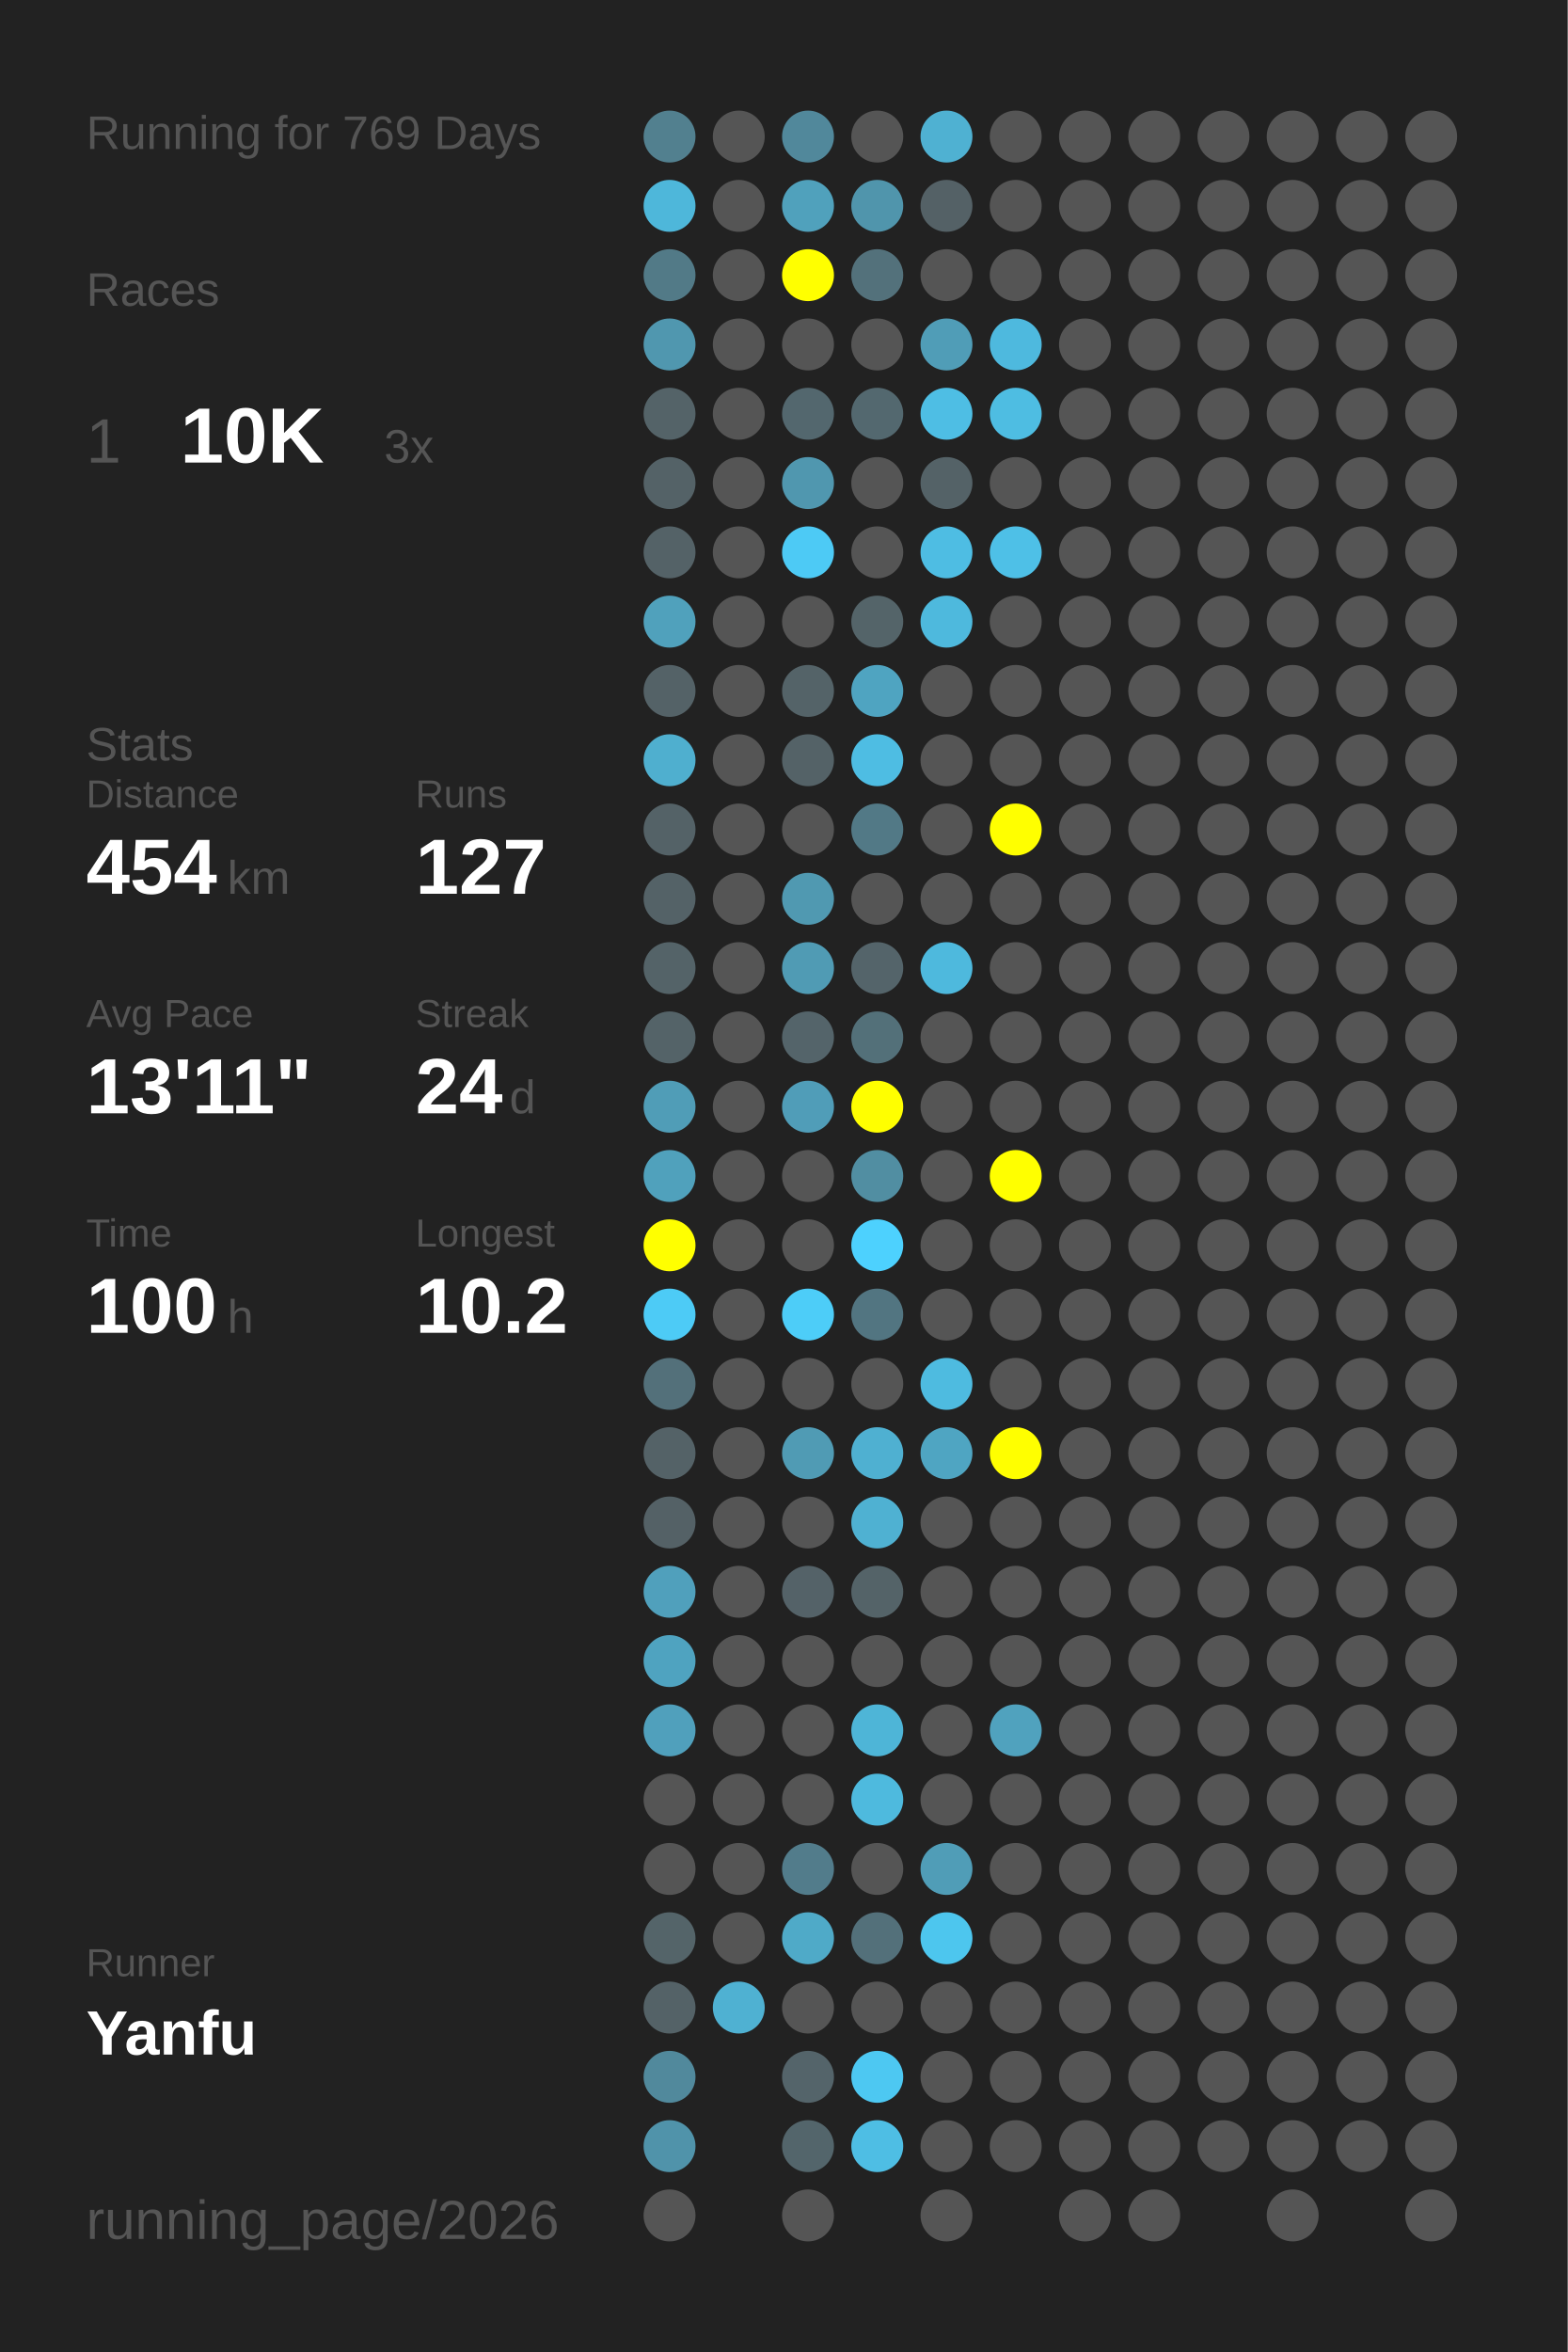
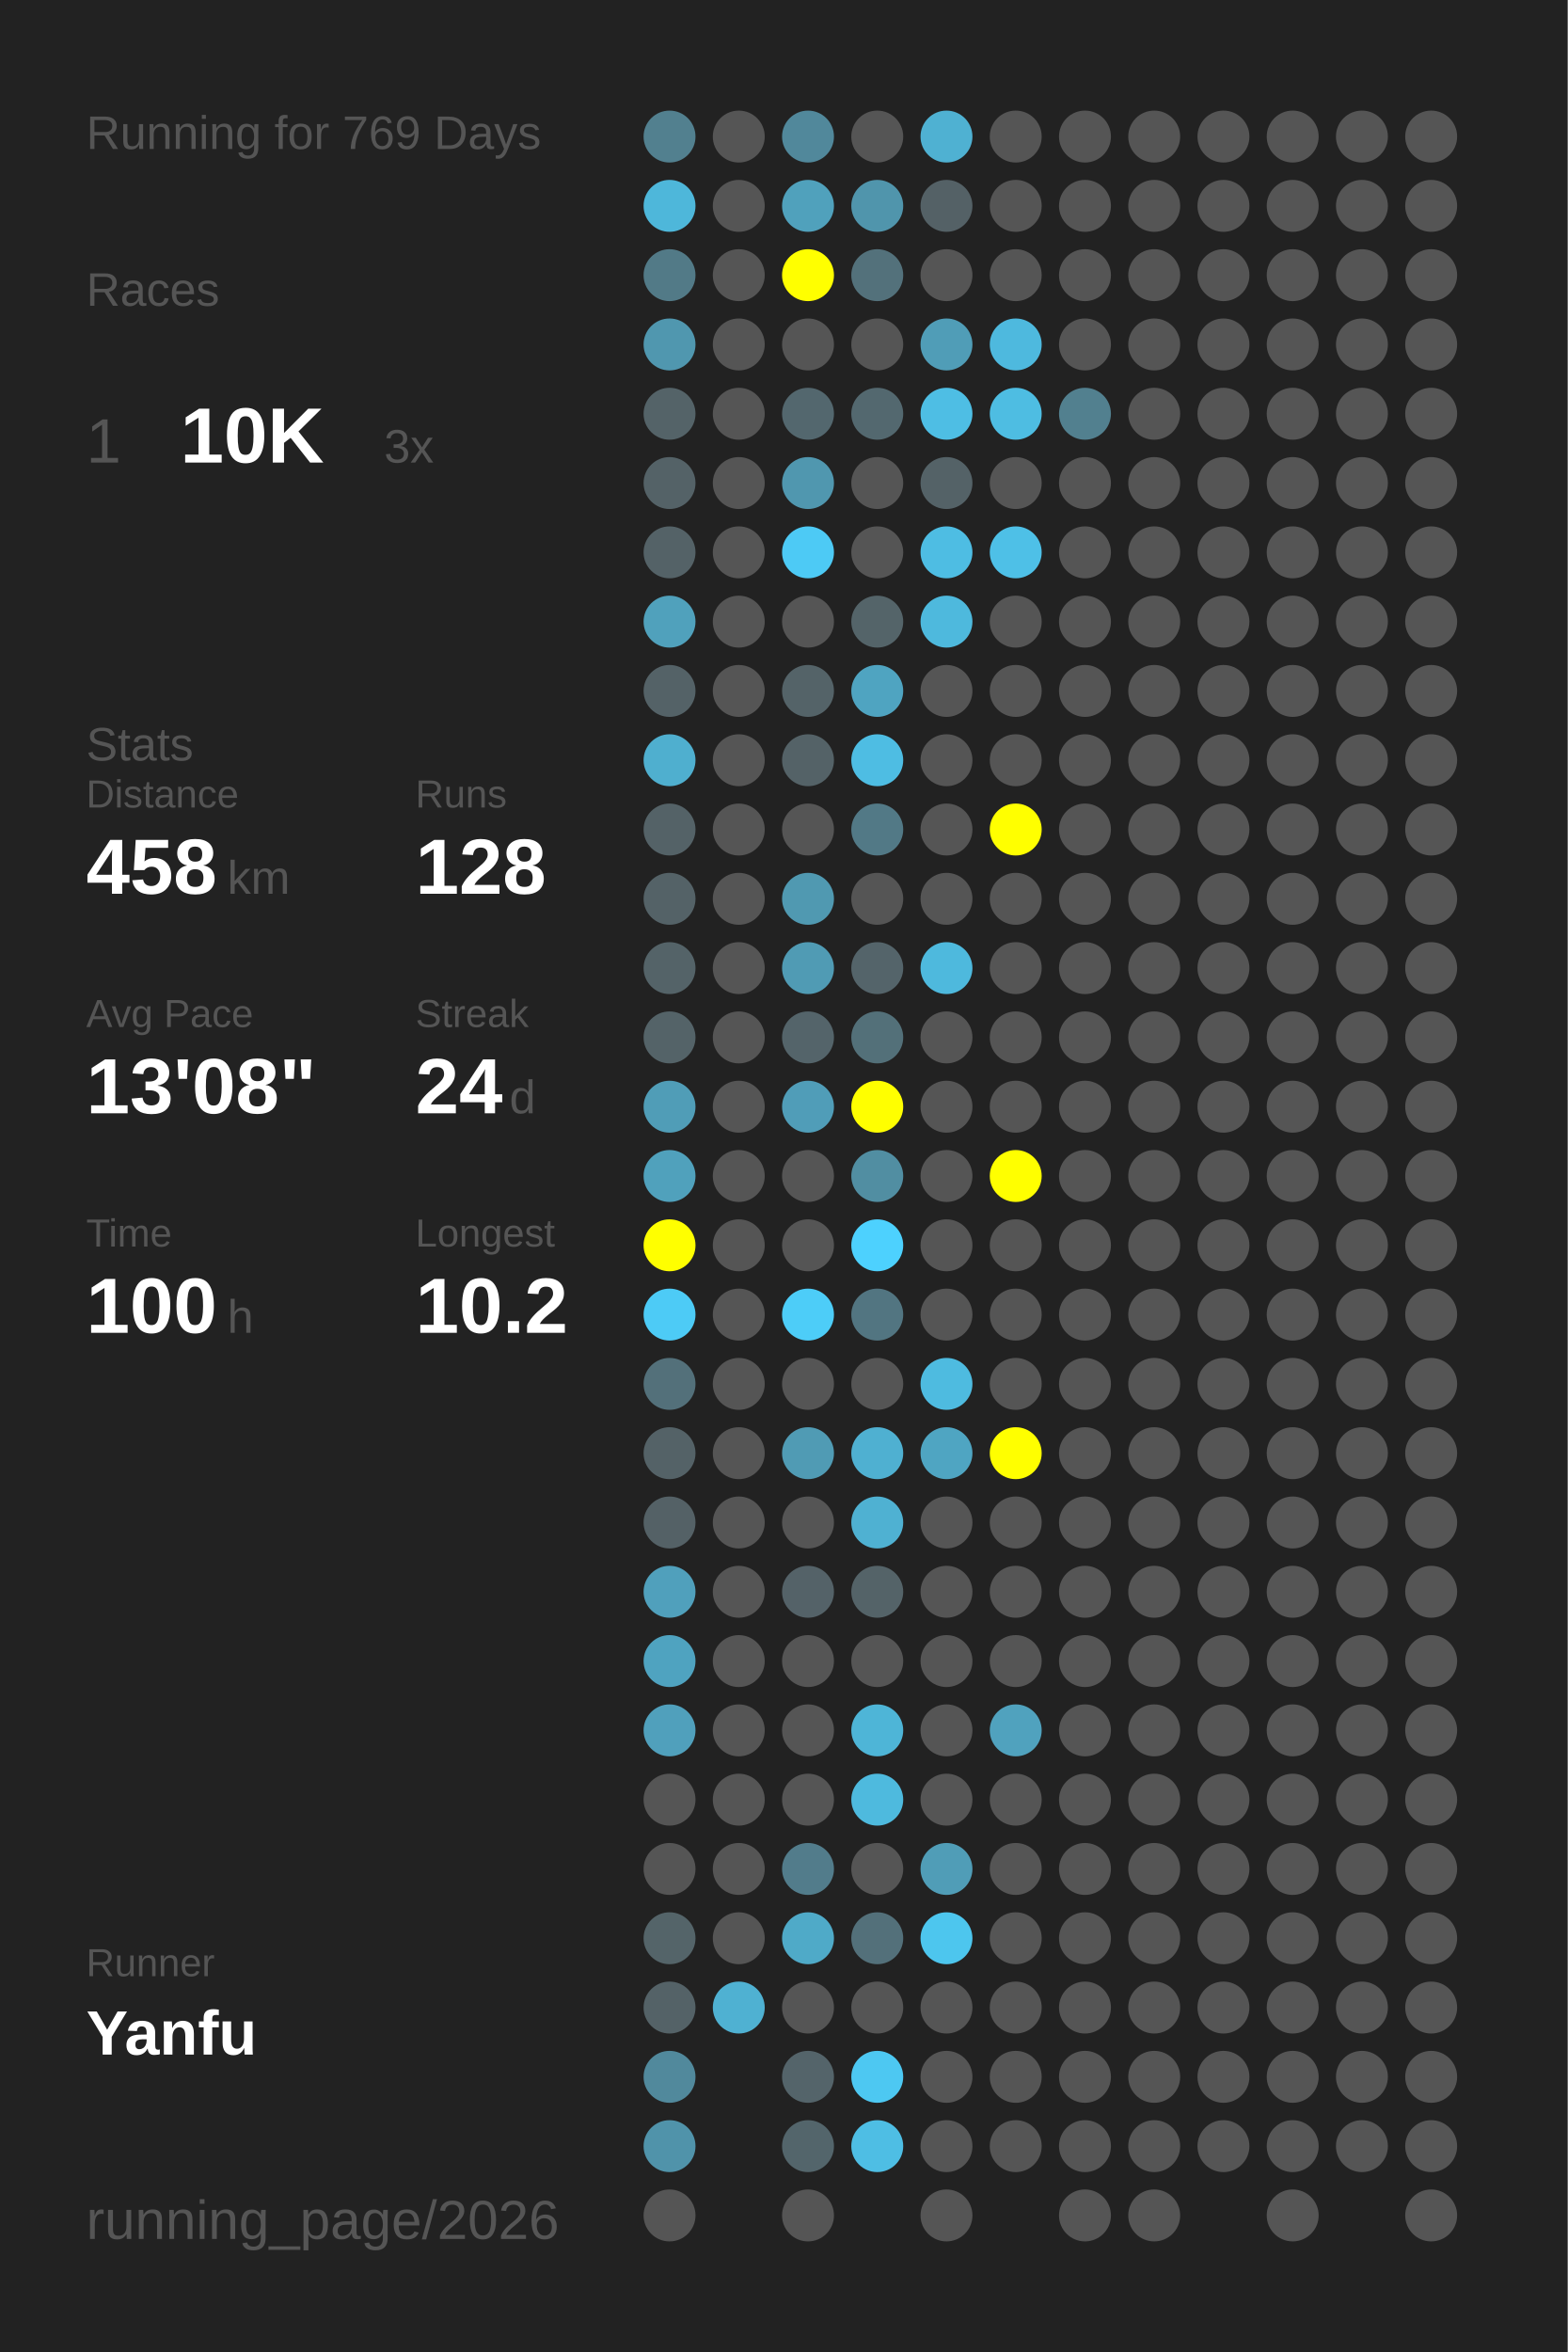
<svg xmlns="http://www.w3.org/2000/svg" baseProfile="full" height="300mm" version="1.1" viewBox="0,0,200,300" width="200mm">
  <defs />
  <rect fill="#222222" height="300" width="200" x="0" y="0" />
  <text fill="#555555" style="font-size:6px; font-family:Arial;" x="11" y="19">Running for 769 Days</text>
  <text fill="#555555" style="font-size:6px; font-family:Arial;" x="11" y="39">Races</text>
  <text fill="#555555" style="font-size:8px; font-family:Arial;" x="11" y="59">1</text>
  <text fill="#FFFFFF" style="font-size:10px; font-family:Arial; font-weight:bold;" x="23" y="59">10K</text>
  <text fill="#555555" style="font-size:6px; font-family:Arial;" x="49" y="59">3x</text>
  <text fill="#555555" style="font-size:6px; font-family:Arial;" x="11" y="97">Stats</text>
  <text fill="#555555" style="font-size:5px; font-family:Arial;" x="11" y="103">Distance</text>
-   <text fill="#FFFFFF" style="font-size:10px; font-family:Arial; font-weight:bold;" x="11" y="114">454</text>
+   <text fill="#FFFFFF" style="font-size:10px; font-family:Arial; font-weight:bold;" x="11" y="114">458</text>
  <text fill="#555555" style="font-size:6px; font-family:Arial;" x="29" y="114">km</text>
  <text fill="#555555" style="font-size:5px; font-family:Arial;" x="53" y="103">Runs</text>
-   <text fill="#FFFFFF" style="font-size:10px; font-family:Arial; font-weight:bold;" x="53" y="114">127</text>
+   <text fill="#FFFFFF" style="font-size:10px; font-family:Arial; font-weight:bold;" x="53" y="114">128</text>
  <text fill="#555555" style="font-size:5px; font-family:Arial;" x="11" y="131">Avg Pace</text>
-   <text fill="#FFFFFF" style="font-size:10px; font-family:Arial; font-weight:bold;" x="11" y="142">13'11"</text>
+   <text fill="#FFFFFF" style="font-size:10px; font-family:Arial; font-weight:bold;" x="11" y="142">13'08"</text>
  <text fill="#555555" style="font-size:5px; font-family:Arial;" x="53" y="131">Streak</text>
  <text fill="#FFFFFF" style="font-size:10px; font-family:Arial; font-weight:bold;" x="53" y="142">24</text>
  <text fill="#555555" style="font-size:6px; font-family:Arial;" x="65" y="142">d</text>
  <text fill="#555555" style="font-size:5px; font-family:Arial;" x="11" y="159">Time</text>
  <text fill="#FFFFFF" style="font-size:10px; font-family:Arial; font-weight:bold;" x="11" y="170">100</text>
  <text fill="#555555" style="font-size:6px; font-family:Arial;" x="29" y="170">h</text>
  <text fill="#555555" style="font-size:5px; font-family:Arial;" x="53" y="159">Longest</text>
  <text fill="#FFFFFF" style="font-size:10px; font-family:Arial; font-weight:bold;" x="53" y="170">10.2</text>
  <text fill="#555555" style="font-size:5px; font-family:Arial;" x="11" y="252.065">Runner</text>
  <text fill="#FFFFFF" style="font-size:8px; font-family:Arial; font-weight:bold;" x="11" y="262.065">Yanfu</text>
  <text fill="#555555" style="font-size:7px; font-family:Arial;" x="11" y="285.581">running_page/2026</text>
  <circle cx="85.417" cy="17.419" fill="#52808f" r="3.312" />
  <circle cx="85.417" cy="26.258" fill="#4eb7da" r="3.312" />
  <circle cx="85.417" cy="35.097" fill="#527a87" r="3.312" />
  <circle cx="85.417" cy="43.935" fill="#5097af" r="3.312" />
  <circle cx="85.417" cy="52.774" fill="#546368" r="3.312" />
  <circle cx="85.417" cy="61.613" fill="#546267" r="3.312" />
  <circle cx="85.417" cy="70.452" fill="#546267" r="3.312" />
  <circle cx="85.417" cy="79.29" fill="#50a1bc" r="3.312" />
  <circle cx="85.417" cy="88.129" fill="#546267" r="3.312" />
  <circle cx="85.417" cy="96.968" fill="#4fafcf" r="3.312" />
  <circle cx="85.417" cy="105.806" fill="#546267" r="3.312" />
  <circle cx="85.417" cy="114.645" fill="#546267" r="3.312" />
  <circle cx="85.417" cy="123.484" fill="#546368" r="3.312" />
  <circle cx="85.417" cy="132.323" fill="#546368" r="3.312" />
  <circle cx="85.417" cy="141.161" fill="#509db7" r="3.312" />
  <circle cx="85.417" cy="150" fill="#50a1bc" r="3.312" />
  <circle cx="85.417" cy="158.839" fill="#FFFF00" r="3.312" />
  <circle cx="85.417" cy="167.677" fill="#4dcbf6" r="3.312" />
  <circle cx="85.417" cy="176.516" fill="#53707a" r="3.312" />
  <circle cx="85.417" cy="185.355" fill="#546267" r="3.312" />
  <circle cx="85.417" cy="194.194" fill="#546166" r="3.312" />
  <circle cx="85.417" cy="203.032" fill="#50a0bc" r="3.312" />
  <circle cx="85.417" cy="211.871" fill="#4fa3c0" r="3.312" />
  <circle cx="85.417" cy="220.71" fill="#50a0bc" r="3.312" />
  <circle cx="85.417" cy="229.548" fill="#555555" r="3.312" />
  <circle cx="85.417" cy="238.387" fill="#555555" r="3.312" />
  <circle cx="85.417" cy="247.226" fill="#546469" r="3.312" />
  <circle cx="85.417" cy="256.065" fill="#546267" r="3.312" />
  <circle cx="85.417" cy="264.903" fill="#51899c" r="3.312" />
  <circle cx="85.417" cy="273.742" fill="#5093aa" r="3.312" />
  <circle cx="85.417" cy="282.581" fill="#555555" r="3.312" />
  <circle cx="94.25" cy="17.419" fill="#555555" r="3.312" />
  <circle cx="94.25" cy="26.258" fill="#555555" r="3.312" />
  <circle cx="94.25" cy="35.097" fill="#555555" r="3.312" />
  <circle cx="94.25" cy="43.935" fill="#555555" r="3.312" />
  <circle cx="94.25" cy="52.774" fill="#555555" r="3.312" />
  <circle cx="94.25" cy="61.613" fill="#555555" r="3.312" />
  <circle cx="94.25" cy="70.452" fill="#555555" r="3.312" />
  <circle cx="94.25" cy="79.29" fill="#555555" r="3.312" />
  <circle cx="94.25" cy="88.129" fill="#555555" r="3.312" />
  <circle cx="94.25" cy="96.968" fill="#555555" r="3.312" />
  <circle cx="94.25" cy="105.806" fill="#555555" r="3.312" />
  <circle cx="94.25" cy="114.645" fill="#555555" r="3.312" />
  <circle cx="94.25" cy="123.484" fill="#555555" r="3.312" />
  <circle cx="94.25" cy="132.323" fill="#555555" r="3.312" />
  <circle cx="94.25" cy="141.161" fill="#555555" r="3.312" />
  <circle cx="94.25" cy="150" fill="#555555" r="3.312" />
  <circle cx="94.25" cy="158.839" fill="#555555" r="3.312" />
  <circle cx="94.25" cy="167.677" fill="#555555" r="3.312" />
  <circle cx="94.25" cy="176.516" fill="#555555" r="3.312" />
  <circle cx="94.25" cy="185.355" fill="#555555" r="3.312" />
  <circle cx="94.25" cy="194.194" fill="#555555" r="3.312" />
  <circle cx="94.25" cy="203.032" fill="#555555" r="3.312" />
  <circle cx="94.25" cy="211.871" fill="#555555" r="3.312" />
  <circle cx="94.25" cy="220.71" fill="#555555" r="3.312" />
  <circle cx="94.25" cy="229.548" fill="#555555" r="3.312" />
  <circle cx="94.25" cy="238.387" fill="#555555" r="3.312" />
  <circle cx="94.25" cy="247.226" fill="#555555" r="3.312" />
  <circle cx="94.25" cy="256.065" fill="#4fb1d2" r="3.312" />
  <circle cx="103.083" cy="17.419" fill="#51889b" r="3.312" />
  <circle cx="103.083" cy="26.258" fill="#50a1bc" r="3.312" />
  <circle cx="103.083" cy="35.097" fill="#FFFF00" r="3.312" />
  <circle cx="103.083" cy="43.935" fill="#555555" r="3.312" />
  <circle cx="103.083" cy="52.774" fill="#53676e" r="3.312" />
  <circle cx="103.083" cy="61.613" fill="#5097af" r="3.312" />
  <circle cx="103.083" cy="70.452" fill="#4dcaf5" r="3.312" />
  <circle cx="103.083" cy="79.29" fill="#555555" r="3.312" />
  <circle cx="103.083" cy="88.129" fill="#546368" r="3.312" />
  <circle cx="103.083" cy="96.968" fill="#546267" r="3.312" />
  <circle cx="103.083" cy="105.806" fill="#555555" r="3.312" />
  <circle cx="103.083" cy="114.645" fill="#5099b1" r="3.312" />
  <circle cx="103.083" cy="123.484" fill="#509bb4" r="3.312" />
  <circle cx="103.083" cy="132.323" fill="#54646a" r="3.312" />
  <circle cx="103.083" cy="141.161" fill="#509db8" r="3.312" />
  <circle cx="103.083" cy="150" fill="#555555" r="3.312" />
  <circle cx="103.083" cy="158.839" fill="#555555" r="3.312" />
  <circle cx="103.083" cy="167.677" fill="#4dcdf8" r="3.312" />
  <circle cx="103.083" cy="176.516" fill="#555555" r="3.312" />
  <circle cx="103.083" cy="185.355" fill="#509bb4" r="3.312" />
  <circle cx="103.083" cy="194.194" fill="#555555" r="3.312" />
  <circle cx="103.083" cy="203.032" fill="#546268" r="3.312" />
  <circle cx="103.083" cy="211.871" fill="#555555" r="3.312" />
  <circle cx="103.083" cy="220.71" fill="#555555" r="3.312" />
  <circle cx="103.083" cy="229.548" fill="#555555" r="3.312" />
  <circle cx="103.083" cy="238.387" fill="#527c8b" r="3.312" />
  <circle cx="103.083" cy="247.226" fill="#4faac8" r="3.312" />
  <circle cx="103.083" cy="256.065" fill="#555555" r="3.312" />
  <circle cx="103.083" cy="264.903" fill="#54646a" r="3.312" />
  <circle cx="103.083" cy="273.742" fill="#53656b" r="3.312" />
  <circle cx="103.083" cy="282.581" fill="#555555" r="3.312" />
  <circle cx="111.917" cy="17.419" fill="#555555" r="3.312" />
  <circle cx="111.917" cy="26.258" fill="#5095ac" r="3.312" />
  <circle cx="111.917" cy="35.097" fill="#53717b" r="3.312" />
  <circle cx="111.917" cy="43.935" fill="#555555" r="3.312" />
  <circle cx="111.917" cy="52.774" fill="#53686f" r="3.312" />
  <circle cx="111.917" cy="61.613" fill="#555555" r="3.312" />
  <circle cx="111.917" cy="70.452" fill="#555555" r="3.312" />
  <circle cx="111.917" cy="79.29" fill="#546469" r="3.312" />
  <circle cx="111.917" cy="88.129" fill="#4fa4c1" r="3.312" />
  <circle cx="111.917" cy="96.968" fill="#4ebde3" r="3.312" />
  <circle cx="111.917" cy="105.806" fill="#527986" r="3.312" />
  <circle cx="111.917" cy="114.645" fill="#555555" r="3.312" />
  <circle cx="111.917" cy="123.484" fill="#54646a" r="3.312" />
  <circle cx="111.917" cy="132.323" fill="#537079" r="3.312" />
  <circle cx="111.917" cy="141.161" fill="#FFFF00" r="3.312" />
  <circle cx="111.917" cy="150" fill="#518ea2" r="3.312" />
  <circle cx="111.917" cy="158.839" fill="#4dd1fe" r="3.312" />
  <circle cx="111.917" cy="167.677" fill="#527581" r="3.312" />
  <circle cx="111.917" cy="176.516" fill="#555555" r="3.312" />
  <circle cx="111.917" cy="185.355" fill="#4fb0d1" r="3.312" />
  <circle cx="111.917" cy="194.194" fill="#4fb1d2" r="3.312" />
  <circle cx="111.917" cy="203.032" fill="#546368" r="3.312" />
  <circle cx="111.917" cy="211.871" fill="#555555" r="3.312" />
  <circle cx="111.917" cy="220.71" fill="#4eb5d7" r="3.312" />
  <circle cx="111.917" cy="229.548" fill="#4ebade" r="3.312" />
  <circle cx="111.917" cy="238.387" fill="#555555" r="3.312" />
  <circle cx="111.917" cy="247.226" fill="#53707a" r="3.312" />
  <circle cx="111.917" cy="256.065" fill="#555555" r="3.312" />
  <circle cx="111.917" cy="264.903" fill="#4dc8f2" r="3.312" />
  <circle cx="111.917" cy="273.742" fill="#4ebee4" r="3.312" />
  <circle cx="120.75" cy="17.419" fill="#4fb1d2" r="3.312" />
  <circle cx="120.75" cy="26.258" fill="#546166" r="3.312" />
  <circle cx="120.75" cy="35.097" fill="#555555" r="3.312" />
  <circle cx="120.75" cy="43.935" fill="#509db7" r="3.312" />
  <circle cx="120.75" cy="52.774" fill="#4ebee4" r="3.312" />
  <circle cx="120.75" cy="61.613" fill="#546267" r="3.312" />
  <circle cx="120.75" cy="70.452" fill="#4ebde3" r="3.312" />
  <circle cx="120.75" cy="79.29" fill="#4eb9dd" r="3.312" />
  <circle cx="120.75" cy="88.129" fill="#555555" r="3.312" />
  <circle cx="120.75" cy="96.968" fill="#555555" r="3.312" />
  <circle cx="120.75" cy="105.806" fill="#555555" r="3.312" />
  <circle cx="120.75" cy="114.645" fill="#555555" r="3.312" />
  <circle cx="120.75" cy="123.484" fill="#4eb9dd" r="3.312" />
  <circle cx="120.75" cy="132.323" fill="#555555" r="3.312" />
  <circle cx="120.75" cy="141.161" fill="#555555" r="3.312" />
  <circle cx="120.75" cy="150" fill="#555555" r="3.312" />
  <circle cx="120.75" cy="158.839" fill="#555555" r="3.312" />
  <circle cx="120.75" cy="167.677" fill="#555555" r="3.312" />
  <circle cx="120.75" cy="176.516" fill="#4ebbe0" r="3.312" />
  <circle cx="120.75" cy="185.355" fill="#4fa5c2" r="3.312" />
  <circle cx="120.75" cy="194.194" fill="#555555" r="3.312" />
  <circle cx="120.75" cy="203.032" fill="#555555" r="3.312" />
  <circle cx="120.75" cy="211.871" fill="#555555" r="3.312" />
  <circle cx="120.75" cy="220.71" fill="#555555" r="3.312" />
  <circle cx="120.75" cy="229.548" fill="#555555" r="3.312" />
  <circle cx="120.75" cy="238.387" fill="#509db7" r="3.312" />
  <circle cx="120.75" cy="247.226" fill="#4dc6ee" r="3.312" />
  <circle cx="120.75" cy="256.065" fill="#555555" r="3.312" />
  <circle cx="120.75" cy="264.903" fill="#555555" r="3.312" />
  <circle cx="120.75" cy="273.742" fill="#555555" r="3.312" />
  <circle cx="120.75" cy="282.581" fill="#555555" r="3.312" />
  <circle cx="129.583" cy="17.419" fill="#555555" r="3.312" />
  <circle cx="129.583" cy="26.258" fill="#555555" r="3.312" />
  <circle cx="129.583" cy="35.097" fill="#555555" r="3.312" />
  <circle cx="129.583" cy="43.935" fill="#4eb9de" r="3.312" />
  <circle cx="129.583" cy="52.774" fill="#4ebde2" r="3.312" />
  <circle cx="129.583" cy="61.613" fill="#555555" r="3.312" />
  <circle cx="129.583" cy="70.452" fill="#4ec0e7" r="3.312" />
  <circle cx="129.583" cy="79.29" fill="#555555" r="3.312" />
  <circle cx="129.583" cy="88.129" fill="#555555" r="3.312" />
  <circle cx="129.583" cy="96.968" fill="#555555" r="3.312" />
  <circle cx="129.583" cy="105.806" fill="#FFFF00" r="3.312" />
  <circle cx="129.583" cy="114.645" fill="#555555" r="3.312" />
  <circle cx="129.583" cy="123.484" fill="#555555" r="3.312" />
  <circle cx="129.583" cy="132.323" fill="#555555" r="3.312" />
  <circle cx="129.583" cy="141.161" fill="#555555" r="3.312" />
  <circle cx="129.583" cy="150" fill="#FFFF00" r="3.312" />
  <circle cx="129.583" cy="158.839" fill="#555555" r="3.312" />
  <circle cx="129.583" cy="167.677" fill="#555555" r="3.312" />
  <circle cx="129.583" cy="176.516" fill="#555555" r="3.312" />
  <circle cx="129.583" cy="185.355" fill="#FFFF00" r="3.312" />
  <circle cx="129.583" cy="194.194" fill="#555555" r="3.312" />
  <circle cx="129.583" cy="203.032" fill="#555555" r="3.312" />
  <circle cx="129.583" cy="211.871" fill="#555555" r="3.312" />
  <circle cx="129.583" cy="220.71" fill="#50a2be" r="3.312" />
  <circle cx="129.583" cy="229.548" fill="#555555" r="3.312" />
  <circle cx="129.583" cy="238.387" fill="#555555" r="3.312" />
  <circle cx="129.583" cy="247.226" fill="#555555" r="3.312" />
  <circle cx="129.583" cy="256.065" fill="#555555" r="3.312" />
  <circle cx="129.583" cy="264.903" fill="#555555" r="3.312" />
  <circle cx="129.583" cy="273.742" fill="#555555" r="3.312" />
  <circle cx="138.417" cy="17.419" fill="#555555" r="3.312" />
  <circle cx="138.417" cy="26.258" fill="#555555" r="3.312" />
  <circle cx="138.417" cy="35.097" fill="#555555" r="3.312" />
  <circle cx="138.417" cy="43.935" fill="#555555" r="3.312" />
-   <circle cx="138.417" cy="52.774" fill="#555555" r="3.312" />
+   <circle cx="138.417" cy="52.774" fill="#52808f" r="3.312" />
  <circle cx="138.417" cy="61.613" fill="#555555" r="3.312" />
  <circle cx="138.417" cy="70.452" fill="#555555" r="3.312" />
  <circle cx="138.417" cy="79.29" fill="#555555" r="3.312" />
  <circle cx="138.417" cy="88.129" fill="#555555" r="3.312" />
  <circle cx="138.417" cy="96.968" fill="#555555" r="3.312" />
  <circle cx="138.417" cy="105.806" fill="#555555" r="3.312" />
  <circle cx="138.417" cy="114.645" fill="#555555" r="3.312" />
  <circle cx="138.417" cy="123.484" fill="#555555" r="3.312" />
  <circle cx="138.417" cy="132.323" fill="#555555" r="3.312" />
  <circle cx="138.417" cy="141.161" fill="#555555" r="3.312" />
  <circle cx="138.417" cy="150" fill="#555555" r="3.312" />
  <circle cx="138.417" cy="158.839" fill="#555555" r="3.312" />
  <circle cx="138.417" cy="167.677" fill="#555555" r="3.312" />
  <circle cx="138.417" cy="176.516" fill="#555555" r="3.312" />
  <circle cx="138.417" cy="185.355" fill="#555555" r="3.312" />
  <circle cx="138.417" cy="194.194" fill="#555555" r="3.312" />
  <circle cx="138.417" cy="203.032" fill="#555555" r="3.312" />
  <circle cx="138.417" cy="211.871" fill="#555555" r="3.312" />
  <circle cx="138.417" cy="220.71" fill="#555555" r="3.312" />
  <circle cx="138.417" cy="229.548" fill="#555555" r="3.312" />
  <circle cx="138.417" cy="238.387" fill="#555555" r="3.312" />
  <circle cx="138.417" cy="247.226" fill="#555555" r="3.312" />
  <circle cx="138.417" cy="256.065" fill="#555555" r="3.312" />
  <circle cx="138.417" cy="264.903" fill="#555555" r="3.312" />
  <circle cx="138.417" cy="273.742" fill="#555555" r="3.312" />
  <circle cx="138.417" cy="282.581" fill="#555555" r="3.312" />
  <circle cx="147.25" cy="17.419" fill="#555555" r="3.312" />
  <circle cx="147.25" cy="26.258" fill="#555555" r="3.312" />
  <circle cx="147.25" cy="35.097" fill="#555555" r="3.312" />
  <circle cx="147.25" cy="43.935" fill="#555555" r="3.312" />
  <circle cx="147.25" cy="52.774" fill="#555555" r="3.312" />
  <circle cx="147.25" cy="61.613" fill="#555555" r="3.312" />
  <circle cx="147.25" cy="70.452" fill="#555555" r="3.312" />
  <circle cx="147.25" cy="79.29" fill="#555555" r="3.312" />
  <circle cx="147.25" cy="88.129" fill="#555555" r="3.312" />
  <circle cx="147.25" cy="96.968" fill="#555555" r="3.312" />
  <circle cx="147.25" cy="105.806" fill="#555555" r="3.312" />
  <circle cx="147.25" cy="114.645" fill="#555555" r="3.312" />
  <circle cx="147.25" cy="123.484" fill="#555555" r="3.312" />
  <circle cx="147.25" cy="132.323" fill="#555555" r="3.312" />
  <circle cx="147.25" cy="141.161" fill="#555555" r="3.312" />
  <circle cx="147.25" cy="150" fill="#555555" r="3.312" />
  <circle cx="147.25" cy="158.839" fill="#555555" r="3.312" />
  <circle cx="147.25" cy="167.677" fill="#555555" r="3.312" />
  <circle cx="147.25" cy="176.516" fill="#555555" r="3.312" />
  <circle cx="147.25" cy="185.355" fill="#555555" r="3.312" />
  <circle cx="147.25" cy="194.194" fill="#555555" r="3.312" />
  <circle cx="147.25" cy="203.032" fill="#555555" r="3.312" />
  <circle cx="147.25" cy="211.871" fill="#555555" r="3.312" />
  <circle cx="147.25" cy="220.71" fill="#555555" r="3.312" />
  <circle cx="147.25" cy="229.548" fill="#555555" r="3.312" />
  <circle cx="147.25" cy="238.387" fill="#555555" r="3.312" />
  <circle cx="147.25" cy="247.226" fill="#555555" r="3.312" />
  <circle cx="147.25" cy="256.065" fill="#555555" r="3.312" />
  <circle cx="147.25" cy="264.903" fill="#555555" r="3.312" />
  <circle cx="147.25" cy="273.742" fill="#555555" r="3.312" />
  <circle cx="147.25" cy="282.581" fill="#555555" r="3.312" />
  <circle cx="156.083" cy="17.419" fill="#555555" r="3.312" />
  <circle cx="156.083" cy="26.258" fill="#555555" r="3.312" />
  <circle cx="156.083" cy="35.097" fill="#555555" r="3.312" />
  <circle cx="156.083" cy="43.935" fill="#555555" r="3.312" />
  <circle cx="156.083" cy="52.774" fill="#555555" r="3.312" />
  <circle cx="156.083" cy="61.613" fill="#555555" r="3.312" />
  <circle cx="156.083" cy="70.452" fill="#555555" r="3.312" />
  <circle cx="156.083" cy="79.29" fill="#555555" r="3.312" />
  <circle cx="156.083" cy="88.129" fill="#555555" r="3.312" />
  <circle cx="156.083" cy="96.968" fill="#555555" r="3.312" />
  <circle cx="156.083" cy="105.806" fill="#555555" r="3.312" />
  <circle cx="156.083" cy="114.645" fill="#555555" r="3.312" />
  <circle cx="156.083" cy="123.484" fill="#555555" r="3.312" />
  <circle cx="156.083" cy="132.323" fill="#555555" r="3.312" />
  <circle cx="156.083" cy="141.161" fill="#555555" r="3.312" />
  <circle cx="156.083" cy="150" fill="#555555" r="3.312" />
  <circle cx="156.083" cy="158.839" fill="#555555" r="3.312" />
  <circle cx="156.083" cy="167.677" fill="#555555" r="3.312" />
  <circle cx="156.083" cy="176.516" fill="#555555" r="3.312" />
  <circle cx="156.083" cy="185.355" fill="#555555" r="3.312" />
  <circle cx="156.083" cy="194.194" fill="#555555" r="3.312" />
  <circle cx="156.083" cy="203.032" fill="#555555" r="3.312" />
  <circle cx="156.083" cy="211.871" fill="#555555" r="3.312" />
  <circle cx="156.083" cy="220.71" fill="#555555" r="3.312" />
  <circle cx="156.083" cy="229.548" fill="#555555" r="3.312" />
  <circle cx="156.083" cy="238.387" fill="#555555" r="3.312" />
  <circle cx="156.083" cy="247.226" fill="#555555" r="3.312" />
  <circle cx="156.083" cy="256.065" fill="#555555" r="3.312" />
  <circle cx="156.083" cy="264.903" fill="#555555" r="3.312" />
  <circle cx="156.083" cy="273.742" fill="#555555" r="3.312" />
  <circle cx="164.917" cy="17.419" fill="#555555" r="3.312" />
  <circle cx="164.917" cy="26.258" fill="#555555" r="3.312" />
  <circle cx="164.917" cy="35.097" fill="#555555" r="3.312" />
  <circle cx="164.917" cy="43.935" fill="#555555" r="3.312" />
  <circle cx="164.917" cy="52.774" fill="#555555" r="3.312" />
  <circle cx="164.917" cy="61.613" fill="#555555" r="3.312" />
  <circle cx="164.917" cy="70.452" fill="#555555" r="3.312" />
  <circle cx="164.917" cy="79.29" fill="#555555" r="3.312" />
  <circle cx="164.917" cy="88.129" fill="#555555" r="3.312" />
  <circle cx="164.917" cy="96.968" fill="#555555" r="3.312" />
  <circle cx="164.917" cy="105.806" fill="#555555" r="3.312" />
  <circle cx="164.917" cy="114.645" fill="#555555" r="3.312" />
  <circle cx="164.917" cy="123.484" fill="#555555" r="3.312" />
  <circle cx="164.917" cy="132.323" fill="#555555" r="3.312" />
  <circle cx="164.917" cy="141.161" fill="#555555" r="3.312" />
  <circle cx="164.917" cy="150" fill="#555555" r="3.312" />
  <circle cx="164.917" cy="158.839" fill="#555555" r="3.312" />
  <circle cx="164.917" cy="167.677" fill="#555555" r="3.312" />
  <circle cx="164.917" cy="176.516" fill="#555555" r="3.312" />
  <circle cx="164.917" cy="185.355" fill="#555555" r="3.312" />
  <circle cx="164.917" cy="194.194" fill="#555555" r="3.312" />
  <circle cx="164.917" cy="203.032" fill="#555555" r="3.312" />
  <circle cx="164.917" cy="211.871" fill="#555555" r="3.312" />
  <circle cx="164.917" cy="220.71" fill="#555555" r="3.312" />
  <circle cx="164.917" cy="229.548" fill="#555555" r="3.312" />
  <circle cx="164.917" cy="238.387" fill="#555555" r="3.312" />
  <circle cx="164.917" cy="247.226" fill="#555555" r="3.312" />
  <circle cx="164.917" cy="256.065" fill="#555555" r="3.312" />
  <circle cx="164.917" cy="264.903" fill="#555555" r="3.312" />
  <circle cx="164.917" cy="273.742" fill="#555555" r="3.312" />
  <circle cx="164.917" cy="282.581" fill="#555555" r="3.312" />
  <circle cx="173.75" cy="17.419" fill="#555555" r="3.312" />
  <circle cx="173.75" cy="26.258" fill="#555555" r="3.312" />
  <circle cx="173.75" cy="35.097" fill="#555555" r="3.312" />
  <circle cx="173.75" cy="43.935" fill="#555555" r="3.312" />
  <circle cx="173.75" cy="52.774" fill="#555555" r="3.312" />
  <circle cx="173.75" cy="61.613" fill="#555555" r="3.312" />
  <circle cx="173.75" cy="70.452" fill="#555555" r="3.312" />
  <circle cx="173.75" cy="79.29" fill="#555555" r="3.312" />
  <circle cx="173.75" cy="88.129" fill="#555555" r="3.312" />
  <circle cx="173.75" cy="96.968" fill="#555555" r="3.312" />
  <circle cx="173.75" cy="105.806" fill="#555555" r="3.312" />
  <circle cx="173.75" cy="114.645" fill="#555555" r="3.312" />
  <circle cx="173.75" cy="123.484" fill="#555555" r="3.312" />
  <circle cx="173.75" cy="132.323" fill="#555555" r="3.312" />
  <circle cx="173.75" cy="141.161" fill="#555555" r="3.312" />
  <circle cx="173.75" cy="150" fill="#555555" r="3.312" />
  <circle cx="173.75" cy="158.839" fill="#555555" r="3.312" />
  <circle cx="173.75" cy="167.677" fill="#555555" r="3.312" />
  <circle cx="173.75" cy="176.516" fill="#555555" r="3.312" />
  <circle cx="173.75" cy="185.355" fill="#555555" r="3.312" />
  <circle cx="173.75" cy="194.194" fill="#555555" r="3.312" />
  <circle cx="173.75" cy="203.032" fill="#555555" r="3.312" />
  <circle cx="173.75" cy="211.871" fill="#555555" r="3.312" />
  <circle cx="173.75" cy="220.71" fill="#555555" r="3.312" />
  <circle cx="173.75" cy="229.548" fill="#555555" r="3.312" />
  <circle cx="173.75" cy="238.387" fill="#555555" r="3.312" />
  <circle cx="173.75" cy="247.226" fill="#555555" r="3.312" />
  <circle cx="173.75" cy="256.065" fill="#555555" r="3.312" />
  <circle cx="173.75" cy="264.903" fill="#555555" r="3.312" />
  <circle cx="173.75" cy="273.742" fill="#555555" r="3.312" />
  <circle cx="182.583" cy="17.419" fill="#555555" r="3.312" />
  <circle cx="182.583" cy="26.258" fill="#555555" r="3.312" />
  <circle cx="182.583" cy="35.097" fill="#555555" r="3.312" />
  <circle cx="182.583" cy="43.935" fill="#555555" r="3.312" />
  <circle cx="182.583" cy="52.774" fill="#555555" r="3.312" />
  <circle cx="182.583" cy="61.613" fill="#555555" r="3.312" />
  <circle cx="182.583" cy="70.452" fill="#555555" r="3.312" />
  <circle cx="182.583" cy="79.29" fill="#555555" r="3.312" />
  <circle cx="182.583" cy="88.129" fill="#555555" r="3.312" />
  <circle cx="182.583" cy="96.968" fill="#555555" r="3.312" />
  <circle cx="182.583" cy="105.806" fill="#555555" r="3.312" />
  <circle cx="182.583" cy="114.645" fill="#555555" r="3.312" />
  <circle cx="182.583" cy="123.484" fill="#555555" r="3.312" />
  <circle cx="182.583" cy="132.323" fill="#555555" r="3.312" />
  <circle cx="182.583" cy="141.161" fill="#555555" r="3.312" />
  <circle cx="182.583" cy="150" fill="#555555" r="3.312" />
  <circle cx="182.583" cy="158.839" fill="#555555" r="3.312" />
  <circle cx="182.583" cy="167.677" fill="#555555" r="3.312" />
  <circle cx="182.583" cy="176.516" fill="#555555" r="3.312" />
  <circle cx="182.583" cy="185.355" fill="#555555" r="3.312" />
  <circle cx="182.583" cy="194.194" fill="#555555" r="3.312" />
  <circle cx="182.583" cy="203.032" fill="#555555" r="3.312" />
  <circle cx="182.583" cy="211.871" fill="#555555" r="3.312" />
  <circle cx="182.583" cy="220.71" fill="#555555" r="3.312" />
  <circle cx="182.583" cy="229.548" fill="#555555" r="3.312" />
  <circle cx="182.583" cy="238.387" fill="#555555" r="3.312" />
  <circle cx="182.583" cy="247.226" fill="#555555" r="3.312" />
  <circle cx="182.583" cy="256.065" fill="#555555" r="3.312" />
  <circle cx="182.583" cy="264.903" fill="#555555" r="3.312" />
  <circle cx="182.583" cy="273.742" fill="#555555" r="3.312" />
  <circle cx="182.583" cy="282.581" fill="#555555" r="3.312" />
</svg>
